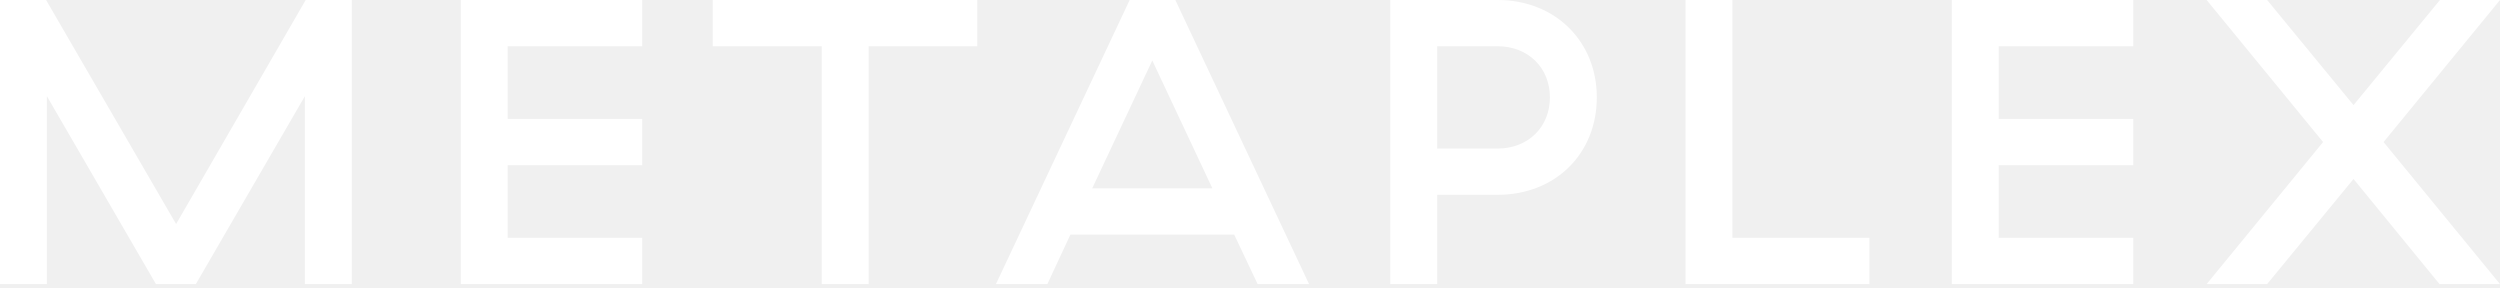
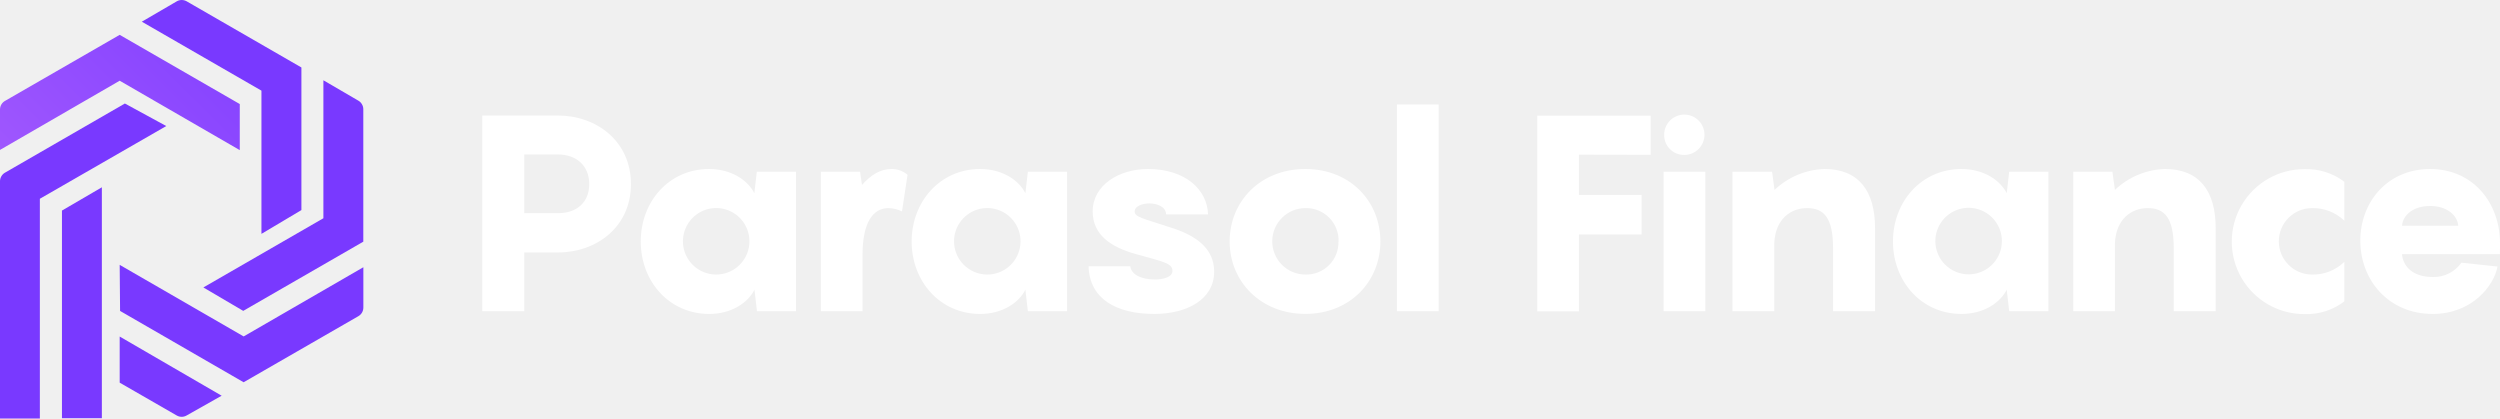
- <svg xmlns="http://www.w3.org/2000/svg" width="200" height="23" viewBox="0 0 200 23" fill="none">
-   <path d="M0 22.727H3.752V7.695L12.475 22.727H15.668L24.39 7.695V22.727H28.143V0H24.456L14.088 17.922L3.687 0H0V22.727Z" fill="white" />
-   <path d="M36.862 22.727H51.378V19.026H40.614V13.214H51.378V9.513H40.614V3.701H51.378V0H36.862V22.727Z" fill="white" />
-   <path d="M65.741 22.727H69.493V3.701H78.183V0H57.018V3.701H65.741V22.727Z" fill="white" />
-   <path d="M100.61 22.727H104.724L94.027 0H90.373L79.675 22.727H83.79L85.633 18.766H98.734L100.61 22.727ZM87.378 15.065L92.183 4.838L96.989 15.065H87.378Z" fill="white" />
-   <path d="M111.222 22.727H114.974V15.584H119.813C124.421 15.584 127.745 12.305 127.745 7.792C127.745 3.312 124.421 0 119.813 0H111.222V22.727ZM114.974 11.883V3.701H119.813C122.249 3.701 123.993 5.422 123.993 7.792C123.993 10.162 122.249 11.883 119.813 11.883H114.974Z" fill="white" />
-   <path d="M134.841 22.727H149.554V19.026H138.593V0H134.841V22.727Z" fill="white" />
-   <path d="M156.145 22.727H170.661V19.026H159.897V13.214H170.661V9.513H159.897V3.701H170.661V0H156.145V22.727Z" fill="white" />
-   <path d="M176.531 22.727H181.37L188.282 14.318L195.161 22.727H200L190.685 11.364L200 0H195.194L188.282 8.409L181.37 0H176.531L185.846 11.364L176.531 22.727Z" fill="white" />
+ <svg xmlns="http://www.w3.org/2000/svg" xmlns:xlink="http://www.w3.org/1999/xlink" id="Layer_1" style="height: 2.1rem;" data-name="Layer 1" viewBox="0 0 864 144.65">
+   <defs>
+     <linearGradient id="linear-gradient" x1="-19.553" y1="-895.242" x2="99.097" y2="-776.393" gradientTransform="matrix(1, 0, 0, -1, 0, -790)" gradientUnits="userSpaceOnUse">
+       <stop offset="0" stop-color="#b064fe" />
+       <stop offset="1" stop-color="#7939ff" />
+     </linearGradient>
+     <linearGradient id="linear-gradient-2" x1="-31845.579" y1="-22611.109" x2="-26618.942" y2="-19044.882" xlink:href="#linear-gradient" />
+     <linearGradient id="linear-gradient-3" x1="-38102.687" y1="-21005.683" x2="-31859.843" y2="-17710.735" xlink:href="#linear-gradient" />
+     <linearGradient id="linear-gradient-4" x1="-11329.915" y1="-2858.436" x2="-9469.635" y2="-2536.993" xlink:href="#linear-gradient" />
+     <linearGradient id="linear-gradient-5" x1="-31563.179" y1="-22817.043" x2="-26379.906" y2="-19222.434" xlink:href="#linear-gradient" />
+     <linearGradient id="linear-gradient-6" x1="-13382.586" y1="-28837.332" x2="-11178.693" y2="-24263.279" xlink:href="#linear-gradient" />
+     <linearGradient id="linear-gradient-7" x1="-11383.698" y1="-15448.638" x2="-9510.818" y2="-13070.096" xlink:href="#linear-gradient" />
+   </defs>
+   <g>
+     <g id="logoMark">
+       <path id="logoMark_PathItem_" data-name="logoMark &lt;PathItem&gt;" d="M82.861,51.882V35.959L41.362,12.041,1.712,34.883A3.416,3.416,0,0,0,0,37.856V51.813l41.362-23.918Z" style="fill: url(#linear-gradient)" />
+       <path id="logoMark_PathItem_2" data-name="logoMark &lt;PathItem&gt;" d="M90.356,80.823l13.81-8.218V23.317L64.516.458a3.427,3.427,0,0,0-3.423,0L49.012,7.497,90.356,31.329Z" style="fill: url(#linear-gradient-2)" />
+       <path id="logoMark_PathItem_3" data-name="logoMark &lt;PathItem&gt;" d="M43.159,35.771,1.694,59.689A3.42,3.42,0,0,0,.462,60.937,3.258,3.258,0,0,0,0,62.645V144.65H13.776V68.693l43.689-25.131Z" style="fill: url(#linear-gradient-3)" />
+       <path id="logoMark_PathItem_4" data-name="logoMark &lt;PathItem&gt;" d="M35.202,128.504V64.729l-13.793,8.047V144.53h13.793Z" style="fill: url(#linear-gradient-4)" />
+       <path id="logoMark_PathItem_5" data-name="logoMark &lt;PathItem&gt;" d="M84.059,107.44l41.499-23.918V37.753a3.257,3.257,0,0,0-.462-1.708,3.315,3.315,0,0,0-1.232-1.247L111.765,27.742V75.424L70.283,99.342Z" style="fill: url(#linear-gradient-5)" />
+       <path id="logoMark_PathItem_6" data-name="logoMark &lt;PathItem&gt;" d="M41.362,91.534l.137,15.922,42.697,24.653,39.667-22.842a3.414,3.414,0,0,0,1.712-2.956V92.355L84.213,116.272Z" style="fill: url(#linear-gradient-6)" />
+       <path id="logoMark_PathItem_7" data-name="logoMark &lt;PathItem&gt;" d="M41.362,116.307v15.94L61.076,143.59a3.404,3.404,0,0,0,3.423,0l12.099-6.833Z" style="fill: url(#linear-gradient-7)" />
+     </g>
+     <g id="type">
+       <path id="type_CompoundPathItem_" data-name="type &lt;CompoundPathItem&gt;" d="M218.054,63.636c0,14.863-11.979,23.611-25.19,23.611h-11.688v20.296H166.681V39.922H192.812C206.024,39.922,218.054,48.687,218.054,63.636Zm-14.409,0c0-6.475-4.587-10.251-10.781-10.251h-11.688V73.664H192.812C199.058,73.732,203.645,70.111,203.645,63.636Z" style="fill: #fff" />
+       <path id="type_CompoundPathItem_2" data-name="type &lt;CompoundPathItem&gt;" d="M245.058,58.408c7.615,0,13.348,3.81,15.641,8.371l.855-7.431h13.537v48.194H261.606l-.855-7.431c-2.293,4.579-8.026,8.389-15.641,8.389-13.844,0-23.667-11.242-23.667-25.045S231.214,58.408,245.058,58.408Zm2.464,36.475A11.491,11.491,0,1,0,239.39,91.52,11.51,11.51,0,0,0,247.522,94.883Z" style="fill: #fff" />
+       <path id="type_PathItem_" data-name="type &lt;PathItem&gt;" d="M313.647,60.407l-1.917,12.66a11.328,11.328,0,0,0-4.672-1.145c-5.442,0-8.967,5.125-8.967,16.196v19.424H283.682V59.347h13.553l.667,4.579c2.961-3.417,6.383-5.518,10.114-5.518A8.41,8.41,0,0,1,313.647,60.407Z" style="fill: #fff" />
+       <path id="type_CompoundPathItem_3" data-name="type &lt;CompoundPathItem&gt;" d="M338.734,58.408c7.633,0,13.348,3.81,15.641,8.371l.856-7.431h13.553v48.194H355.231l-.856-7.431c-2.293,4.579-8.008,8.389-15.641,8.389-13.827,0-23.667-11.242-23.667-25.045S324.924,58.408,338.734,58.408Zm2.481,36.475a11.491,11.491,0,1,0-8.131-3.363A11.51,11.51,0,0,0,341.215,94.883Z" style="fill: #fff" />
+       <path id="type_PathItem_2" data-name="type &lt;PathItem&gt;" d="M390.638,92.012c.274,2.768,3.611,4.579,8.557,4.579,2.669,0,6.006-.769,6.006-2.956,0-2.665-3.046-3.143-12.578-5.808-8.967-2.477-14.991-6.834-14.991-14.761,0-9.14,9.173-14.659,19.081-14.659,13.074,0,20.535,7.227,20.792,15.7H403.011c-.086-2.955-3.628-3.81-5.819-3.81s-5.048.855-5.048,2.768,2.379,2.289,12.869,5.706c11.979,3.81,14.598,9.823,14.598,15.153,0,9.619-9.532,14.573-20.69,14.573-13.177,0-22.418-5.245-22.709-16.487Z" style="fill: #fff" />
+       <path id="type_CompoundPathItem_4" data-name="type &lt;CompoundPathItem&gt;" d="M424.967,83.454c0-13.821,10.593-25.046,26.148-25.046s25.944,11.225,25.944,25.046-10.491,25.028-25.944,25.028S424.967,97.257,424.967,83.454Zm37.648,0a11.205,11.205,0,0,0-11.448-11.532,11.481,11.481,0,1,0,0,22.962,11.11,11.11,0,0,0,11.398-11.429Z" style="fill: #fff" />
+       <path id="type_PathItem_3" data-name="type &lt;PathItem&gt;" d="M497.201,107.543H482.791V36.113h14.409Z" style="fill: #fff" />
+       <path id="type_PathItem_4" data-name="type &lt;PathItem&gt;" d="M545.682,53.453V67.36h21.648V81.028H545.682v26.566H531.272V39.974h39.206V53.505Z" style="fill: #fff" />
+       <path id="type_CompoundPathItem_5" data-name="type &lt;CompoundPathItem&gt;" d="M589.354,107.543H574.945V59.348h14.409ZM575.133,46.586a6.968,6.968,0,1,1,6.965,6.953,6.836,6.836,0,0,1-6.965-6.953Z" style="fill: #fff" />
+       <path id="type_PathItem_5" data-name="type &lt;PathItem&gt;" d="M648.017,78.875v28.667H633.505V85.725c0-10.558-3.234-13.804-8.967-13.804s-10.969,3.81-11.345,12.096v23.525H598.732V59.347h13.691l.855,6.287a26.275,26.275,0,0,1,17.267-7.227C642.387,58.408,648.017,66.01,648.017,78.875Z" style="fill: #fff" />
+       <path id="type_CompoundPathItem_6" data-name="type &lt;CompoundPathItem&gt;" d="M677.88,58.408c7.63,0,13.346,3.81,15.643,8.371l.852-7.431h13.557v48.194H694.375l-.852-7.431c-2.297,4.579-8.013,8.389-15.643,8.389-13.828,0-23.669-11.242-23.669-25.045S664.052,58.408,677.88,58.408Zm2.482,36.407a11.498,11.498,0,1,0-8.132-3.362A11.513,11.513,0,0,0,680.362,94.814Z" style="fill: #fff" />
+       <path id="type_PathItem_6" data-name="type &lt;PathItem&gt;" d="M765.739,78.875v28.667H751.244V85.725c0-10.558-3.254-13.804-8.97-13.804s-10.97,3.81-11.359,12.096v23.525H716.519V59.347h13.537l.858,6.287a26.254,26.254,0,0,1,17.267-7.227C760.109,58.408,765.739,66.01,765.739,78.875Z" style="fill: #fff" />
+       <path id="type_PathItem_7" data-name="type &lt;PathItem&gt;" d="M799.038,71.922a11.48,11.48,0,1,0,0,22.961A15.426,15.426,0,0,0,810.2,90.492V104.16a21.382,21.382,0,0,1-13.696,4.391,25.046,25.046,0,1,1,0-50.091A21.374,21.374,0,0,1,810.2,62.833V76.261A15.701,15.701,0,0,0,799.038,71.922Z" style="fill: #fff" />
+       <path id="type_CompoundPathItem_7" data-name="type &lt;CompoundPathItem&gt;" d="M863.98,87.827H830.133c.29,3.81,3.254,7.91,10.68,7.91a11.651,11.651,0,0,0,9.841-4.954l12.488,1.333C862,98.59,854.449,108.499,840.727,108.499c-15.181,0-25.003-11.617-25.003-25.336,0-13.326,9.36-24.755,24.145-24.755S864,70.111,864,84.034Zm-33.867-9.806h19.458c-.29-3.622-3.901-6.834-9.716-6.834-5.822,0-9.432,3.127-9.723,6.834Z" style="fill: #fff" />
+     </g>
+   </g>
</svg>
